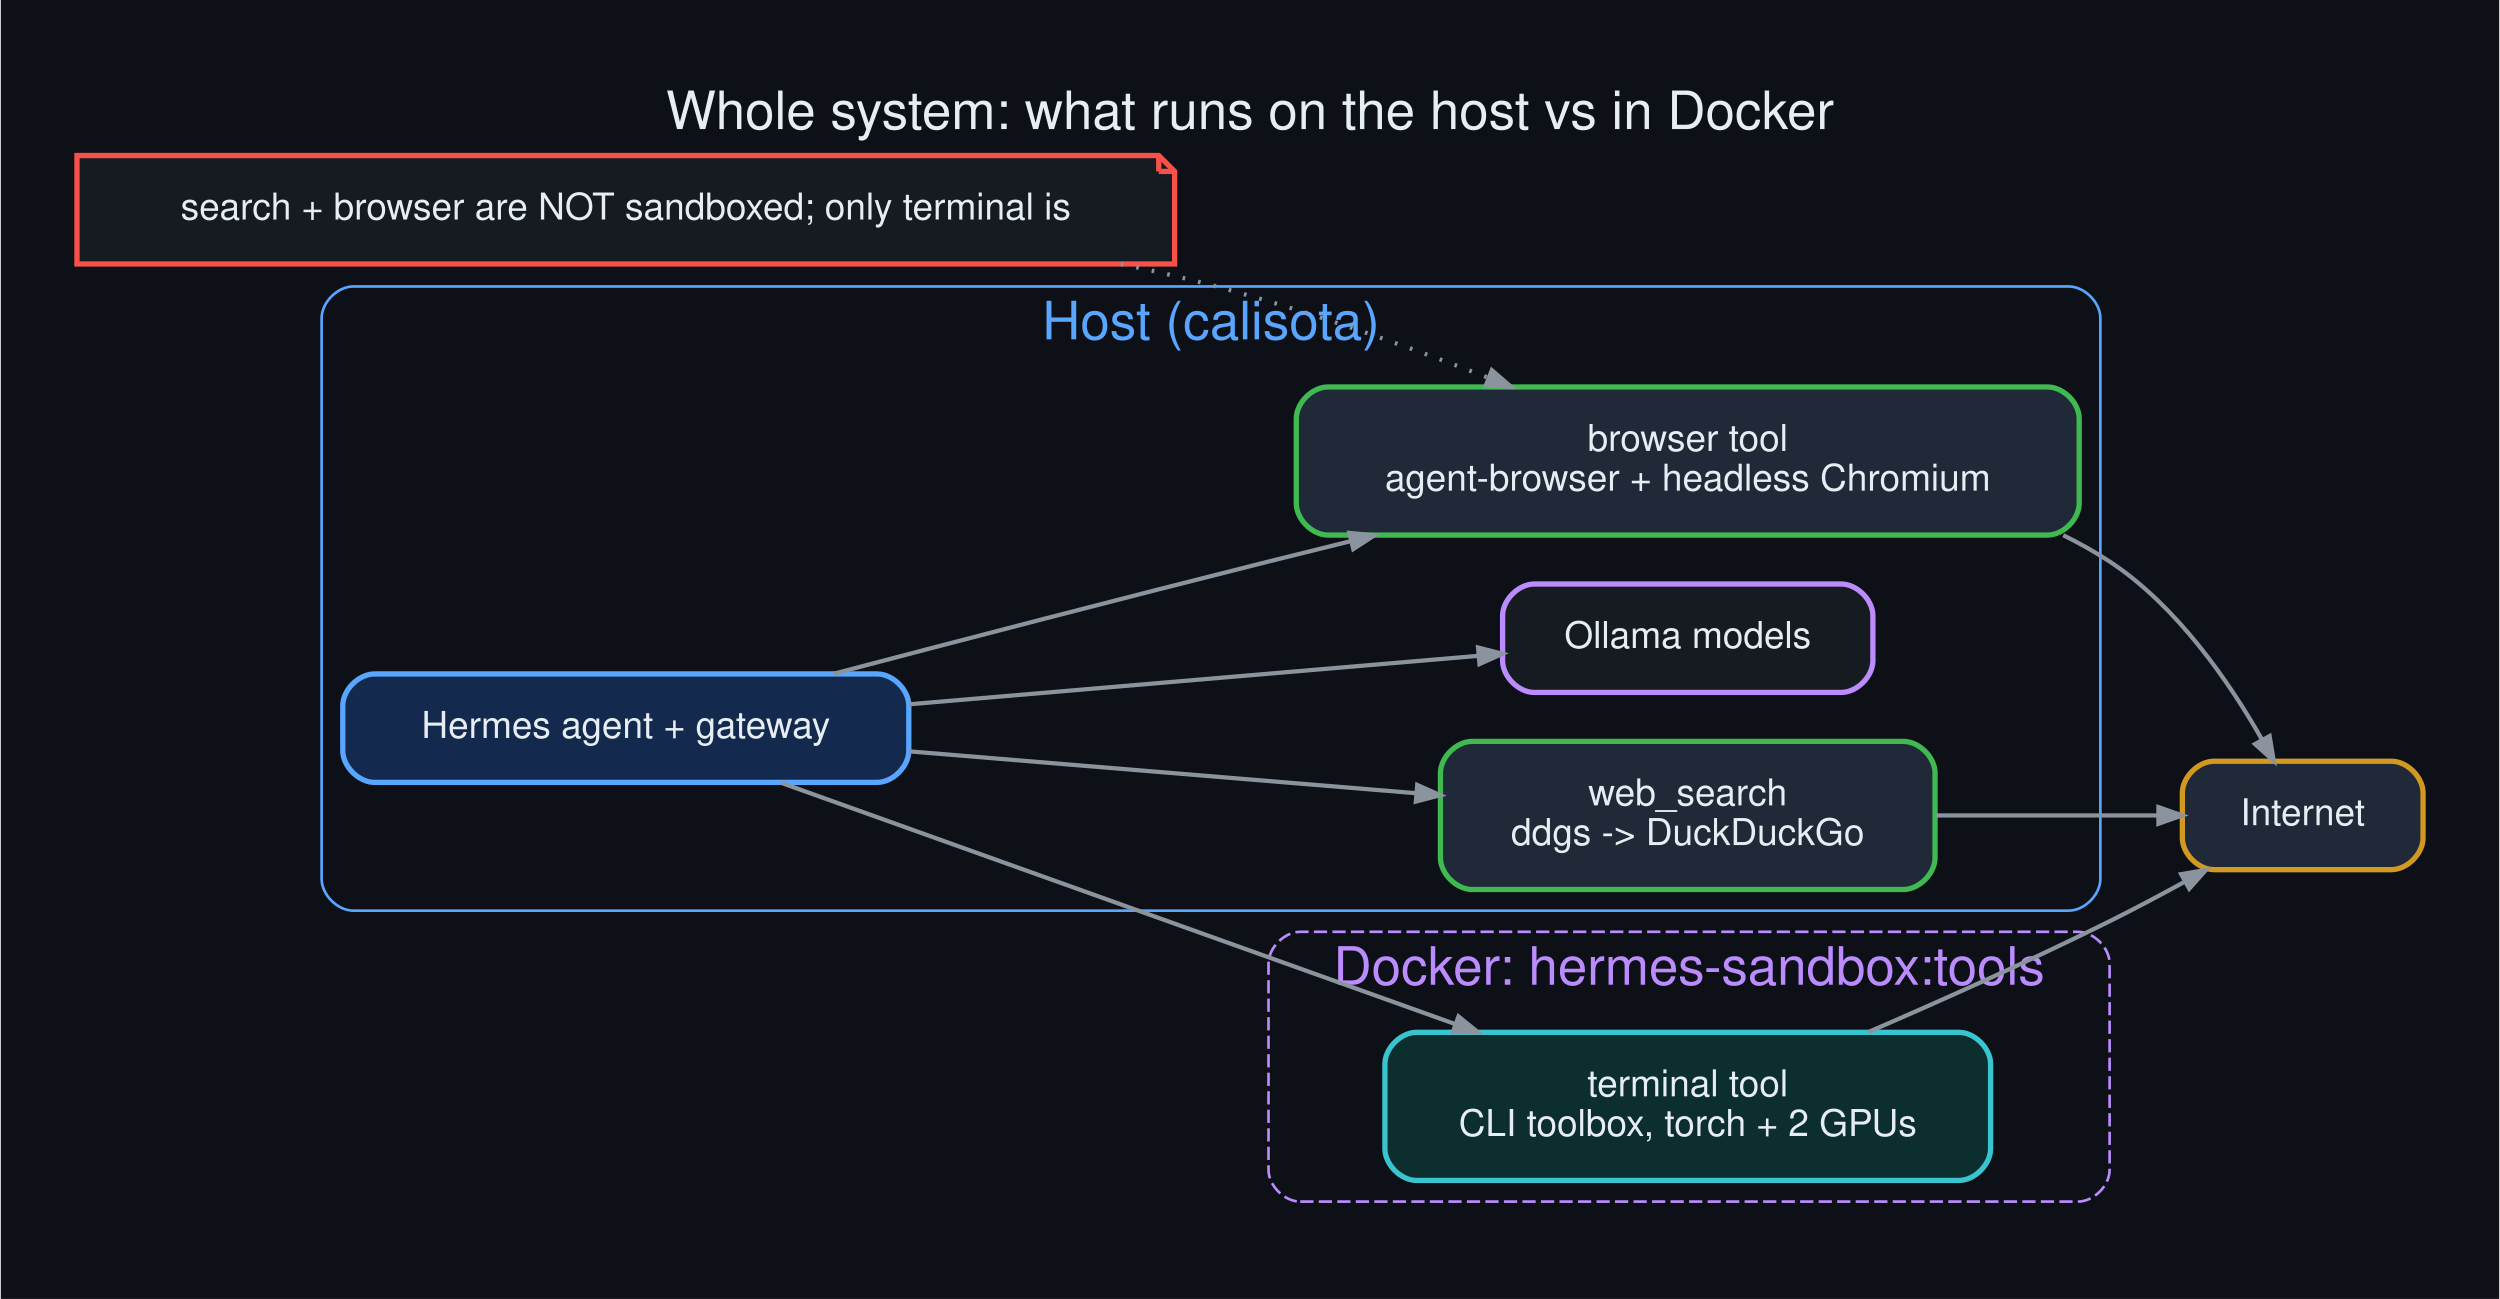
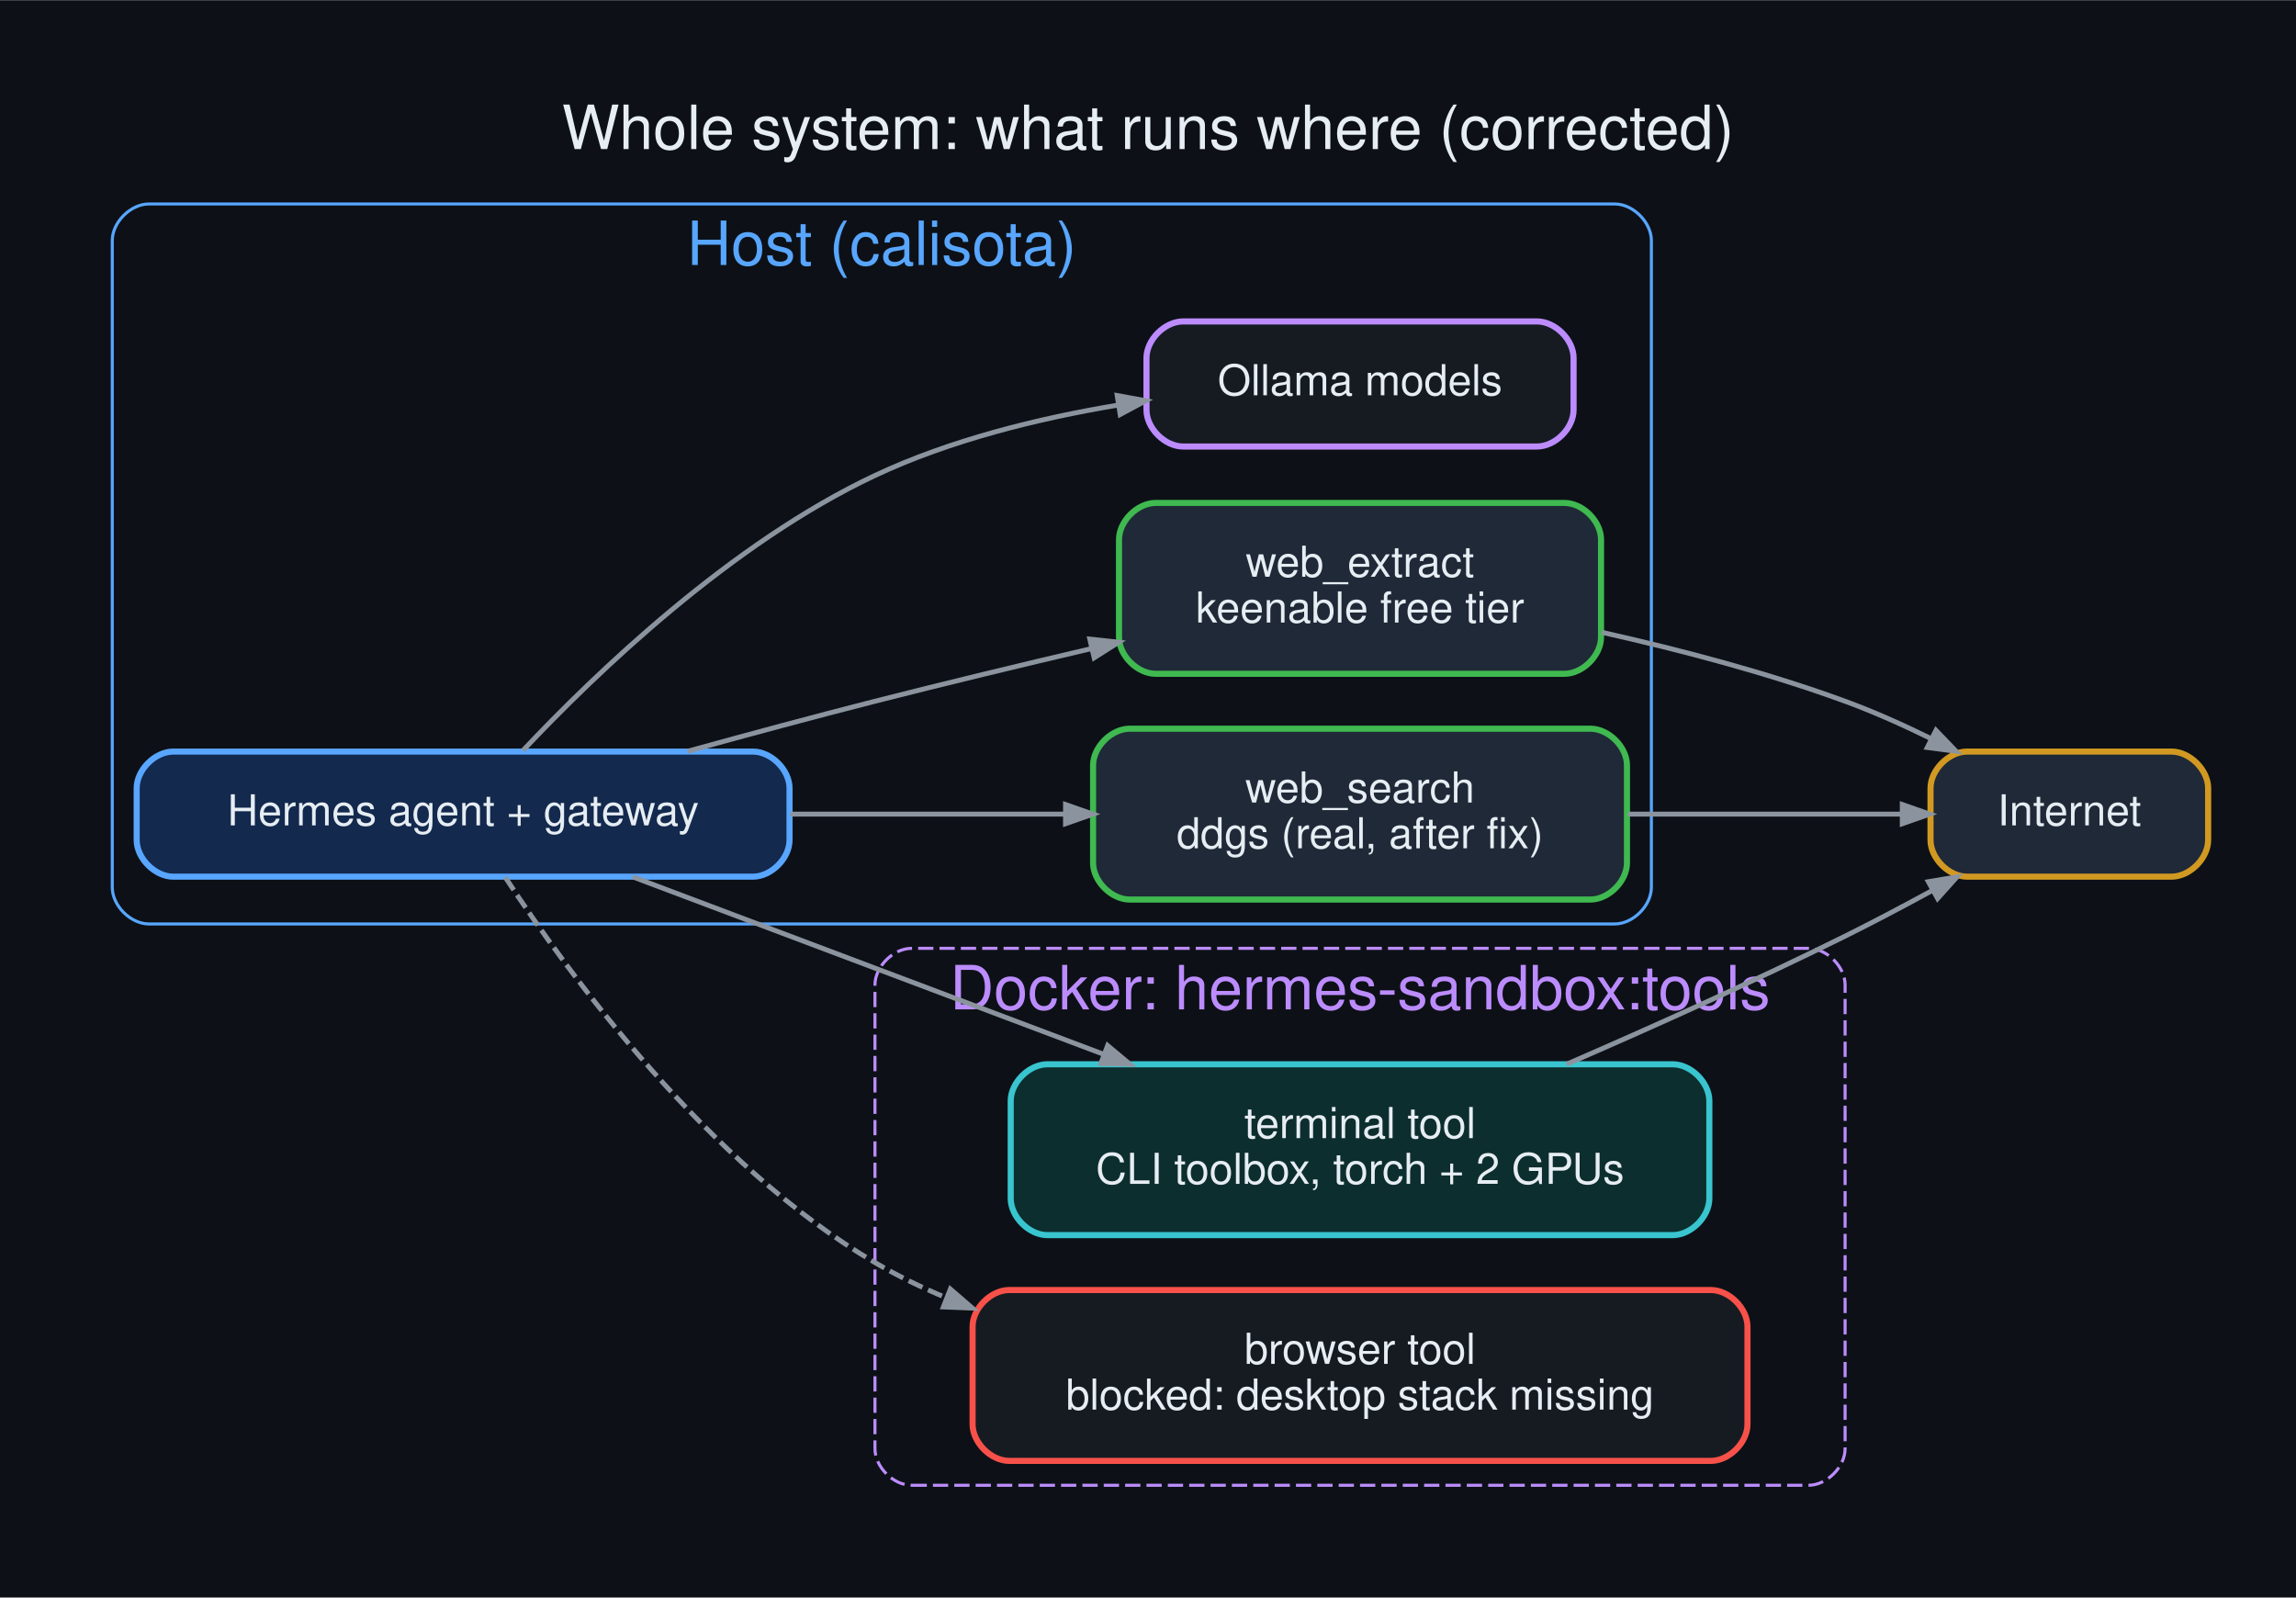
- <svg xmlns="http://www.w3.org/2000/svg" width="945pt" height="491pt" viewBox="0.00 0.00 944.60 491.10">
-   <g id="graph0" class="graph" transform="scale(1 1) rotate(0) translate(28.8 462.3)">
-     <polygon fill="#0d1117" stroke="transparent" points="-28.8,28.8 -28.8,-462.3 915.8,-462.3 915.8,28.8 -28.8,28.8" />
-     <text text-anchor="middle" x="443.5" y="-413.5" font-family="Helvetica,sans-Serif" font-size="20.00" fill="#e6edf3">Whole system: what runs on the host vs in Docker</text>
+ <svg xmlns="http://www.w3.org/2000/svg" width="753pt" height="524pt" viewBox="0.00 0.00 752.60 523.60">
+   <g id="graph0" class="graph" transform="scale(1 1) rotate(0) translate(28.8 494.8)">
+     <polygon fill="#0d1117" stroke="transparent" points="-28.8,28.8 -28.8,-494.8 723.8,-494.8 723.8,28.8 -28.8,28.8" />
+     <text text-anchor="middle" x="347.5" y="-446" font-family="Helvetica,sans-Serif" font-size="20.00" fill="#e6edf3">Whole system: what runs where (corrected)</text>
    <g id="clust1" class="cluster">
-       <path fill="#0d1117" stroke="#58a6ff" d="M104.5,-118C104.5,-118 753,-118 753,-118 759,-118 765,-124 765,-130 765,-130 765,-342 765,-342 765,-348 759,-354 753,-354 753,-354 104.5,-354 104.5,-354 98.5,-354 92.5,-348 92.5,-342 92.5,-342 92.5,-130 92.5,-130 92.5,-124 98.5,-118 104.5,-118" />
-       <text text-anchor="middle" x="428.75" y="-334" font-family="Helvetica,sans-Serif" font-size="20.00" fill="#58a6ff">Host (calisota)</text>
+       <path fill="#0d1117" stroke="#58a6ff" d="M20,-192C20,-192 500.5,-192 500.5,-192 506.5,-192 512.5,-198 512.5,-204 512.5,-204 512.5,-416 512.5,-416 512.5,-422 506.5,-428 500.5,-428 500.5,-428 20,-428 20,-428 14,-428 8,-422 8,-416 8,-416 8,-204 8,-204 8,-198 14,-192 20,-192" />
+       <text text-anchor="middle" x="260.25" y="-408" font-family="Helvetica,sans-Serif" font-size="20.00" fill="#58a6ff">Host (calisota)</text>
    </g>
    <g id="clust2" class="cluster">
-       <path fill="#0d1117" stroke="#bc8cff" stroke-dasharray="5,2" d="M462.5,-8C462.5,-8 756.5,-8 756.5,-8 762.5,-8 768.5,-14 768.5,-20 768.5,-20 768.5,-98 768.5,-98 768.5,-104 762.5,-110 756.5,-110 756.5,-110 462.5,-110 462.5,-110 456.5,-110 450.5,-104 450.5,-98 450.5,-98 450.5,-20 450.5,-20 450.5,-14 456.5,-8 462.5,-8" />
-       <text text-anchor="middle" x="609.5" y="-90" font-family="Helvetica,sans-Serif" font-size="20.00" fill="#bc8cff">Docker: hermes-sandbox:tools</text>
+       <path fill="#0d1117" stroke="#bc8cff" stroke-dasharray="5,2" d="M270,-8C270,-8 564,-8 564,-8 570,-8 576,-14 576,-20 576,-20 576,-172 576,-172 576,-178 570,-184 564,-184 564,-184 270,-184 270,-184 264,-184 258,-178 258,-172 258,-172 258,-20 258,-20 258,-14 264,-8 270,-8" />
+       <text text-anchor="middle" x="417" y="-164" font-family="Helvetica,sans-Serif" font-size="20.00" fill="#bc8cff">Docker: hermes-sandbox:tools</text>
    </g>
    <g id="node1" class="node">
-       <path fill="#13294d" stroke="#58a6ff" stroke-width="2" d="M302.5,-207.5C302.5,-207.5 112.5,-207.5 112.5,-207.5 106.5,-207.5 100.5,-201.5 100.5,-195.5 100.5,-195.5 100.5,-178.5 100.5,-178.5 100.5,-172.5 106.5,-166.5 112.5,-166.5 112.5,-166.5 302.5,-166.5 302.5,-166.5 308.5,-166.5 314.5,-172.5 314.5,-178.5 314.5,-178.5 314.5,-195.5 314.5,-195.5 314.5,-201.5 308.5,-207.5 302.5,-207.5" />
-       <text text-anchor="middle" x="207.5" y="-183.3" font-family="Helvetica,sans-Serif" font-size="14.00" fill="#e6edf3">Hermes agent + gateway</text>
+       <path fill="#13294d" stroke="#58a6ff" stroke-width="2" d="M218,-248.5C218,-248.5 28,-248.5 28,-248.5 22,-248.5 16,-242.5 16,-236.5 16,-236.5 16,-219.5 16,-219.5 16,-213.5 22,-207.5 28,-207.5 28,-207.5 218,-207.5 218,-207.5 224,-207.5 230,-213.5 230,-219.5 230,-219.5 230,-236.5 230,-236.5 230,-242.5 224,-248.5 218,-248.5" />
+       <text text-anchor="middle" x="123" y="-224.3" font-family="Helvetica,sans-Serif" font-size="14.00" fill="#e6edf3">Hermes agent + gateway</text>
    </g>
    <g id="node2" class="node">
-       <path fill="#1f2937" stroke="#3fb950" stroke-width="2" d="M690.5,-182C690.5,-182 527.5,-182 527.5,-182 521.5,-182 515.5,-176 515.5,-170 515.5,-170 515.5,-138 515.5,-138 515.5,-132 521.5,-126 527.5,-126 527.5,-126 690.5,-126 690.5,-126 696.5,-126 702.5,-132 702.5,-138 702.5,-138 702.5,-170 702.5,-170 702.5,-176 696.5,-182 690.5,-182" />
-       <text text-anchor="middle" x="609" y="-157.8" font-family="Helvetica,sans-Serif" font-size="14.00" fill="#e6edf3">web_search</text>
-       <text text-anchor="middle" x="609" y="-142.8" font-family="Helvetica,sans-Serif" font-size="14.00" fill="#e6edf3">ddgs -&gt; DuckDuckGo</text>
+       <path fill="#1f2937" stroke="#3fb950" stroke-width="2" d="M492.5,-256C492.5,-256 341.5,-256 341.5,-256 335.5,-256 329.5,-250 329.5,-244 329.5,-244 329.5,-212 329.5,-212 329.5,-206 335.5,-200 341.5,-200 341.5,-200 492.5,-200 492.5,-200 498.5,-200 504.5,-206 504.5,-212 504.5,-212 504.5,-244 504.5,-244 504.5,-250 498.5,-256 492.5,-256" />
+       <text text-anchor="middle" x="417" y="-231.8" font-family="Helvetica,sans-Serif" font-size="14.00" fill="#e6edf3">web_search</text>
+       <text text-anchor="middle" x="417" y="-216.8" font-family="Helvetica,sans-Serif" font-size="14.00" fill="#e6edf3">ddgs (real, after fix)</text>
    </g>
    <g id="edge2" class="edge">
-       <path fill="none" stroke="#8b949e" stroke-width="1.6" d="M314.51,-178.24C373.86,-173.34 447.5,-167.26 506.16,-162.41" />
-       <polygon fill="#8b949e" stroke="#8b949e" stroke-width="1.6" points="506.73,-165.53 515.44,-161.65 506.21,-159.25 506.73,-165.53" />
+       <path fill="none" stroke="#8b949e" stroke-width="1.6" d="M230.24,-228C259.67,-228 291.43,-228 320.23,-228" />
+       <polygon fill="#8b949e" stroke="#8b949e" stroke-width="1.6" points="320.46,-231.15 329.46,-228 320.46,-224.85 320.46,-231.15" />
    </g>
    <g id="node3" class="node">
-       <path fill="#1f2937" stroke="#3fb950" stroke-width="2" d="M745,-316C745,-316 473,-316 473,-316 467,-316 461,-310 461,-304 461,-304 461,-272 461,-272 461,-266 467,-260 473,-260 473,-260 745,-260 745,-260 751,-260 757,-266 757,-272 757,-272 757,-304 757,-304 757,-310 751,-316 745,-316" />
-       <text text-anchor="middle" x="609" y="-291.8" font-family="Helvetica,sans-Serif" font-size="14.00" fill="#e6edf3">browser tool</text>
-       <text text-anchor="middle" x="609" y="-276.8" font-family="Helvetica,sans-Serif" font-size="14.00" fill="#e6edf3">agent-browser + headless Chromium</text>
+       <path fill="#1f2937" stroke="#3fb950" stroke-width="2" d="M484,-330C484,-330 350,-330 350,-330 344,-330 338,-324 338,-318 338,-318 338,-286 338,-286 338,-280 344,-274 350,-274 350,-274 484,-274 484,-274 490,-274 496,-280 496,-286 496,-286 496,-318 496,-318 496,-324 490,-330 484,-330" />
+       <text text-anchor="middle" x="417" y="-305.8" font-family="Helvetica,sans-Serif" font-size="14.00" fill="#e6edf3">web_extract</text>
+       <text text-anchor="middle" x="417" y="-290.8" font-family="Helvetica,sans-Serif" font-size="14.00" fill="#e6edf3">keenable free tier</text>
    </g>
    <g id="edge3" class="edge">
-       <path fill="none" stroke="#8b949e" stroke-width="1.6" d="M286.06,-207.57C333.5,-220.05 395.44,-236.19 450.5,-250 460.62,-252.54 471.12,-255.14 481.68,-257.73" />
-       <polygon fill="#8b949e" stroke="#8b949e" stroke-width="1.6" points="481.05,-260.82 490.54,-259.91 482.55,-254.7 481.05,-260.82" />
+       <path fill="none" stroke="#8b949e" stroke-width="1.6" d="M196.54,-248.59C216.42,-254.08 238.01,-259.9 258,-265 281,-270.86 305.97,-276.88 329.12,-282.3" />
+       <polygon fill="#8b949e" stroke="#8b949e" stroke-width="1.6" points="328.42,-285.37 337.9,-284.35 329.85,-279.24 328.42,-285.37" />
    </g>
    <g id="node4" class="node">
-       <path fill="#161b22" stroke="#bc8cff" stroke-width="2" d="M667,-241.5C667,-241.5 551,-241.5 551,-241.5 545,-241.5 539,-235.5 539,-229.5 539,-229.5 539,-212.5 539,-212.5 539,-206.5 545,-200.5 551,-200.5 551,-200.5 667,-200.5 667,-200.5 673,-200.5 679,-206.5 679,-212.5 679,-212.5 679,-229.5 679,-229.5 679,-235.5 673,-241.5 667,-241.5" />
-       <text text-anchor="middle" x="609" y="-217.3" font-family="Helvetica,sans-Serif" font-size="14.00" fill="#e6edf3">Ollama models</text>
+       <path fill="#161b22" stroke="#bc8cff" stroke-width="2" d="M475,-389.5C475,-389.5 359,-389.5 359,-389.5 353,-389.5 347,-383.5 347,-377.5 347,-377.5 347,-360.5 347,-360.5 347,-354.5 353,-348.5 359,-348.5 359,-348.5 475,-348.5 475,-348.5 481,-348.5 487,-354.5 487,-360.5 487,-360.5 487,-377.5 487,-377.5 487,-383.5 481,-389.5 475,-389.5" />
+       <text text-anchor="middle" x="417" y="-365.3" font-family="Helvetica,sans-Serif" font-size="14.00" fill="#e6edf3">Ollama models</text>
    </g>
    <g id="edge1" class="edge">
-       <path fill="none" stroke="#8b949e" stroke-width="1.6" d="M314.51,-196.02C382.12,-201.78 468.26,-209.11 529.7,-214.34" />
-       <polygon fill="#8b949e" stroke="#8b949e" stroke-width="1.6" points="529.72,-217.5 538.96,-215.12 530.26,-211.22 529.72,-217.5" />
+       <path fill="none" stroke="#8b949e" stroke-width="1.6" d="M142.63,-248.87C166.66,-274.38 210.98,-316.88 258,-339 282.63,-350.59 311.42,-357.7 337.63,-362.07" />
+       <polygon fill="#8b949e" stroke="#8b949e" stroke-width="1.6" points="337.4,-365.22 346.78,-363.5 338.38,-359 337.4,-365.22" />
    </g>
    <g id="node5" class="node">
-       <path fill="#0d2e2e" stroke="#39c5cf" stroke-width="2" d="M711.5,-72C711.5,-72 506.5,-72 506.5,-72 500.5,-72 494.5,-66 494.5,-60 494.5,-60 494.5,-28 494.5,-28 494.5,-22 500.5,-16 506.5,-16 506.5,-16 711.5,-16 711.5,-16 717.5,-16 723.5,-22 723.5,-28 723.5,-28 723.5,-60 723.5,-60 723.5,-66 717.5,-72 711.5,-72" />
-       <text text-anchor="middle" x="609" y="-47.8" font-family="Helvetica,sans-Serif" font-size="14.00" fill="#e6edf3">terminal tool</text>
-       <text text-anchor="middle" x="609" y="-32.8" font-family="Helvetica,sans-Serif" font-size="14.00" fill="#e6edf3">CLI toolbox, torch + 2 GPUs</text>
+       <path fill="#0d2e2e" stroke="#39c5cf" stroke-width="2" d="M519.5,-146C519.5,-146 314.5,-146 314.5,-146 308.5,-146 302.5,-140 302.5,-134 302.5,-134 302.5,-102 302.5,-102 302.5,-96 308.5,-90 314.5,-90 314.5,-90 519.5,-90 519.5,-90 525.5,-90 531.5,-96 531.5,-102 531.5,-102 531.5,-134 531.5,-134 531.5,-140 525.5,-146 519.5,-146" />
+       <text text-anchor="middle" x="417" y="-121.8" font-family="Helvetica,sans-Serif" font-size="14.00" fill="#e6edf3">terminal tool</text>
+       <text text-anchor="middle" x="417" y="-106.8" font-family="Helvetica,sans-Serif" font-size="14.00" fill="#e6edf3">CLI toolbox, torch + 2 GPUs</text>
    </g>
    <g id="edge4" class="edge">
-       <path fill="none" stroke="#8b949e" stroke-width="1.6" d="M266.16,-166.36C332.95,-142.45 443.68,-102.82 520.96,-75.16" />
-       <polygon fill="#8b949e" stroke="#8b949e" stroke-width="1.6" points="522.33,-78.01 529.74,-72.01 520.2,-72.08 522.33,-78.01" />
+       <path fill="none" stroke="#8b949e" stroke-width="1.6" d="M178.58,-207.44C222.04,-191.07 283.58,-167.89 333.11,-149.22" />
+       <polygon fill="#8b949e" stroke="#8b949e" stroke-width="1.6" points="334.27,-152.15 341.58,-146.03 332.05,-146.26 334.27,-152.15" />
    </g>
    <g id="node6" class="node">
-       <path fill="#1f2937" stroke="#d29922" stroke-width="2" d="M875,-174.5C875,-174.5 808,-174.5 808,-174.5 802,-174.5 796,-168.5 796,-162.5 796,-162.5 796,-145.5 796,-145.5 796,-139.5 802,-133.5 808,-133.5 808,-133.5 875,-133.5 875,-133.5 881,-133.5 887,-139.5 887,-145.5 887,-145.5 887,-162.5 887,-162.5 887,-168.5 881,-174.5 875,-174.5" />
-       <text text-anchor="middle" x="841.5" y="-150.3" font-family="Helvetica,sans-Serif" font-size="14.00" fill="#e6edf3">Internet</text>
+       <path fill="#161b22" stroke="#f85149" stroke-width="2" d="M532,-72C532,-72 302,-72 302,-72 296,-72 290,-66 290,-60 290,-60 290,-28 290,-28 290,-22 296,-16 302,-16 302,-16 532,-16 532,-16 538,-16 544,-22 544,-28 544,-28 544,-60 544,-60 544,-66 538,-72 532,-72" />
+       <text text-anchor="middle" x="417" y="-47.8" font-family="Helvetica,sans-Serif" font-size="14.00" fill="#e6edf3">browser tool</text>
+       <text text-anchor="middle" x="417" y="-32.8" font-family="Helvetica,sans-Serif" font-size="14.00" fill="#e6edf3">blocked: desktop stack missing</text>
    </g>
    <g id="edge5" class="edge">
-       <path fill="none" stroke="#8b949e" stroke-width="1.6" d="M702.76,-154C731.26,-154 761.68,-154 786.66,-154" />
-       <polygon fill="#8b949e" stroke="#8b949e" stroke-width="1.6" points="786.96,-157.15 795.96,-154 786.96,-150.85 786.96,-157.15" />
+       <path fill="none" stroke="#8b949e" stroke-width="1.6" stroke-dasharray="5,2" d="M136.83,-207.29C157.95,-175.03 203.2,-113.17 258,-81 265.39,-76.66 273.26,-72.83 281.39,-69.45" />
+       <polygon fill="#8b949e" stroke="#8b949e" stroke-width="1.6" points="282.72,-72.31 289.94,-66.08 280.41,-66.45 282.72,-72.31" />
+     </g>
+     <g id="node7" class="node">
+       <path fill="#1f2937" stroke="#d29922" stroke-width="2" d="M683,-248.5C683,-248.5 616,-248.5 616,-248.5 610,-248.5 604,-242.5 604,-236.5 604,-236.5 604,-219.5 604,-219.5 604,-213.5 610,-207.5 616,-207.5 616,-207.5 683,-207.5 683,-207.5 689,-207.5 695,-213.5 695,-219.5 695,-219.5 695,-236.5 695,-236.5 695,-242.5 689,-248.5 683,-248.5" />
+       <text text-anchor="middle" x="649.5" y="-224.3" font-family="Helvetica,sans-Serif" font-size="14.00" fill="#e6edf3">Internet</text>
    </g>
    <g id="edge6" class="edge">
-       <path fill="none" stroke="#8b949e" stroke-width="1.6" d="M750.99,-259.94C757.07,-256.95 762.94,-253.65 768.5,-250 793.97,-233.26 813.85,-204.3 826.2,-182.55" />
-       <polygon fill="#8b949e" stroke="#8b949e" stroke-width="1.6" points="828.99,-184.02 830.56,-174.61 823.47,-180.98 828.99,-184.02" />
+       <path fill="none" stroke="#8b949e" stroke-width="1.6" d="M504.81,-228C534.95,-228 567.86,-228 594.56,-228" />
+       <polygon fill="#8b949e" stroke="#8b949e" stroke-width="1.6" points="594.74,-231.15 603.74,-228 594.74,-224.85 594.74,-231.15" />
    </g>
    <g id="edge7" class="edge">
-       <path fill="none" stroke="#8b949e" stroke-width="1.6" d="M677.34,-72.13C705.75,-84.41 739.01,-99.33 768.5,-114 777.81,-118.63 787.64,-123.86 796.94,-128.97" />
-       <polygon fill="#8b949e" stroke="#8b949e" stroke-width="1.6" points="795.55,-131.8 804.95,-133.41 798.61,-126.29 795.55,-131.8" />
-     </g>
-     <g id="node7" class="node">
-       <polygon fill="#161b22" stroke="#f85149" stroke-width="2" points="409,-403.5 0,-403.5 0,-362.5 415,-362.5 415,-397.5 409,-403.5" />
-       <polyline fill="none" stroke="#f85149" stroke-width="2" points="409,-403.5 409,-397.5 " />
-       <polyline fill="none" stroke="#f85149" stroke-width="2" points="415,-397.5 409,-397.5 " />
-       <text text-anchor="middle" x="207.5" y="-379.3" font-family="Helvetica,sans-Serif" font-size="14.00" fill="#e6edf3">search + browser are NOT sandboxed; only terminal is</text>
+       <path fill="none" stroke="#8b949e" stroke-width="1.6" d="M496.25,-287.6C522.03,-281.83 550.6,-274.3 576,-265 585.35,-261.58 595.04,-257.24 604.18,-252.74" />
+       <polygon fill="#8b949e" stroke="#8b949e" stroke-width="1.6" points="605.78,-255.47 612.39,-248.6 602.94,-249.84 605.78,-255.47" />
    </g>
    <g id="edge8" class="edge">
-       <path fill="none" stroke="#8b949e" stroke-width="1.6" stroke-dasharray="1,5" d="M394.6,-362.49C401.51,-361.09 408.33,-359.59 415,-358 454.95,-348.47 498.04,-333.33 533.35,-319.57" />
-       <polygon fill="#8b949e" stroke="#8b949e" stroke-width="1.6" points="534.93,-322.34 542.15,-316.11 532.62,-316.47 534.93,-322.34" />
+       <path fill="none" stroke="#8b949e" stroke-width="1.6" d="M484.71,-146.02C513.11,-158.34 546.44,-173.33 576,-188 585.36,-192.65 595.25,-197.88 604.62,-202.99" />
+       <polygon fill="#8b949e" stroke="#8b949e" stroke-width="1.6" points="603.29,-205.85 612.69,-207.43 606.32,-200.33 603.29,-205.85" />
    </g>
  </g>
</svg>
